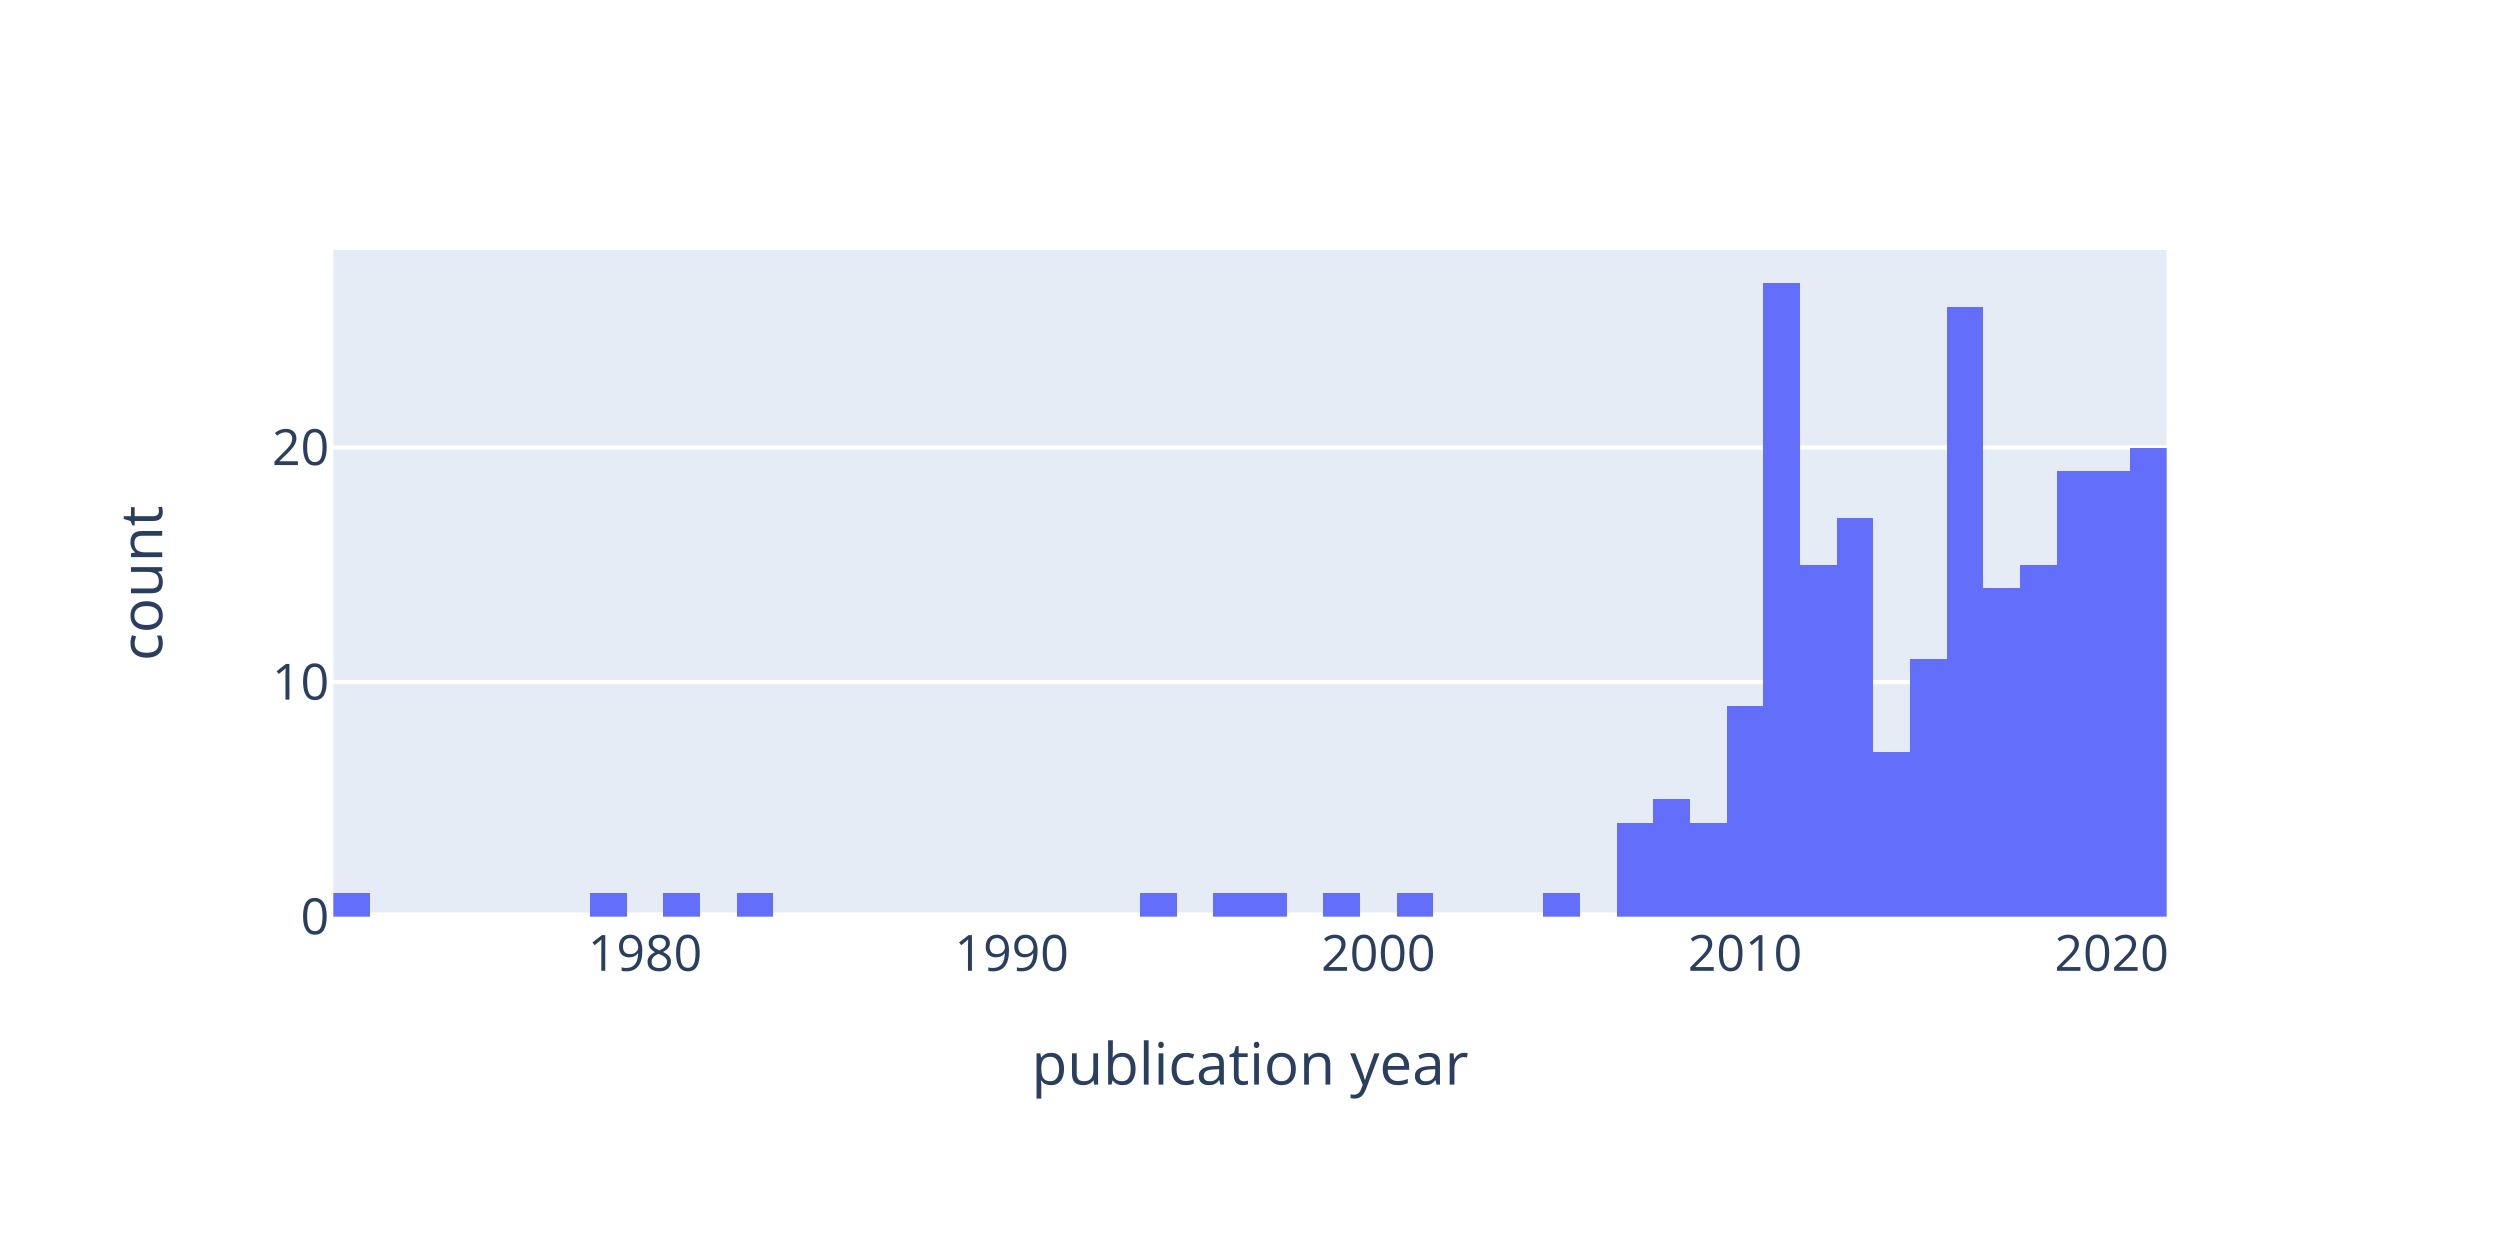
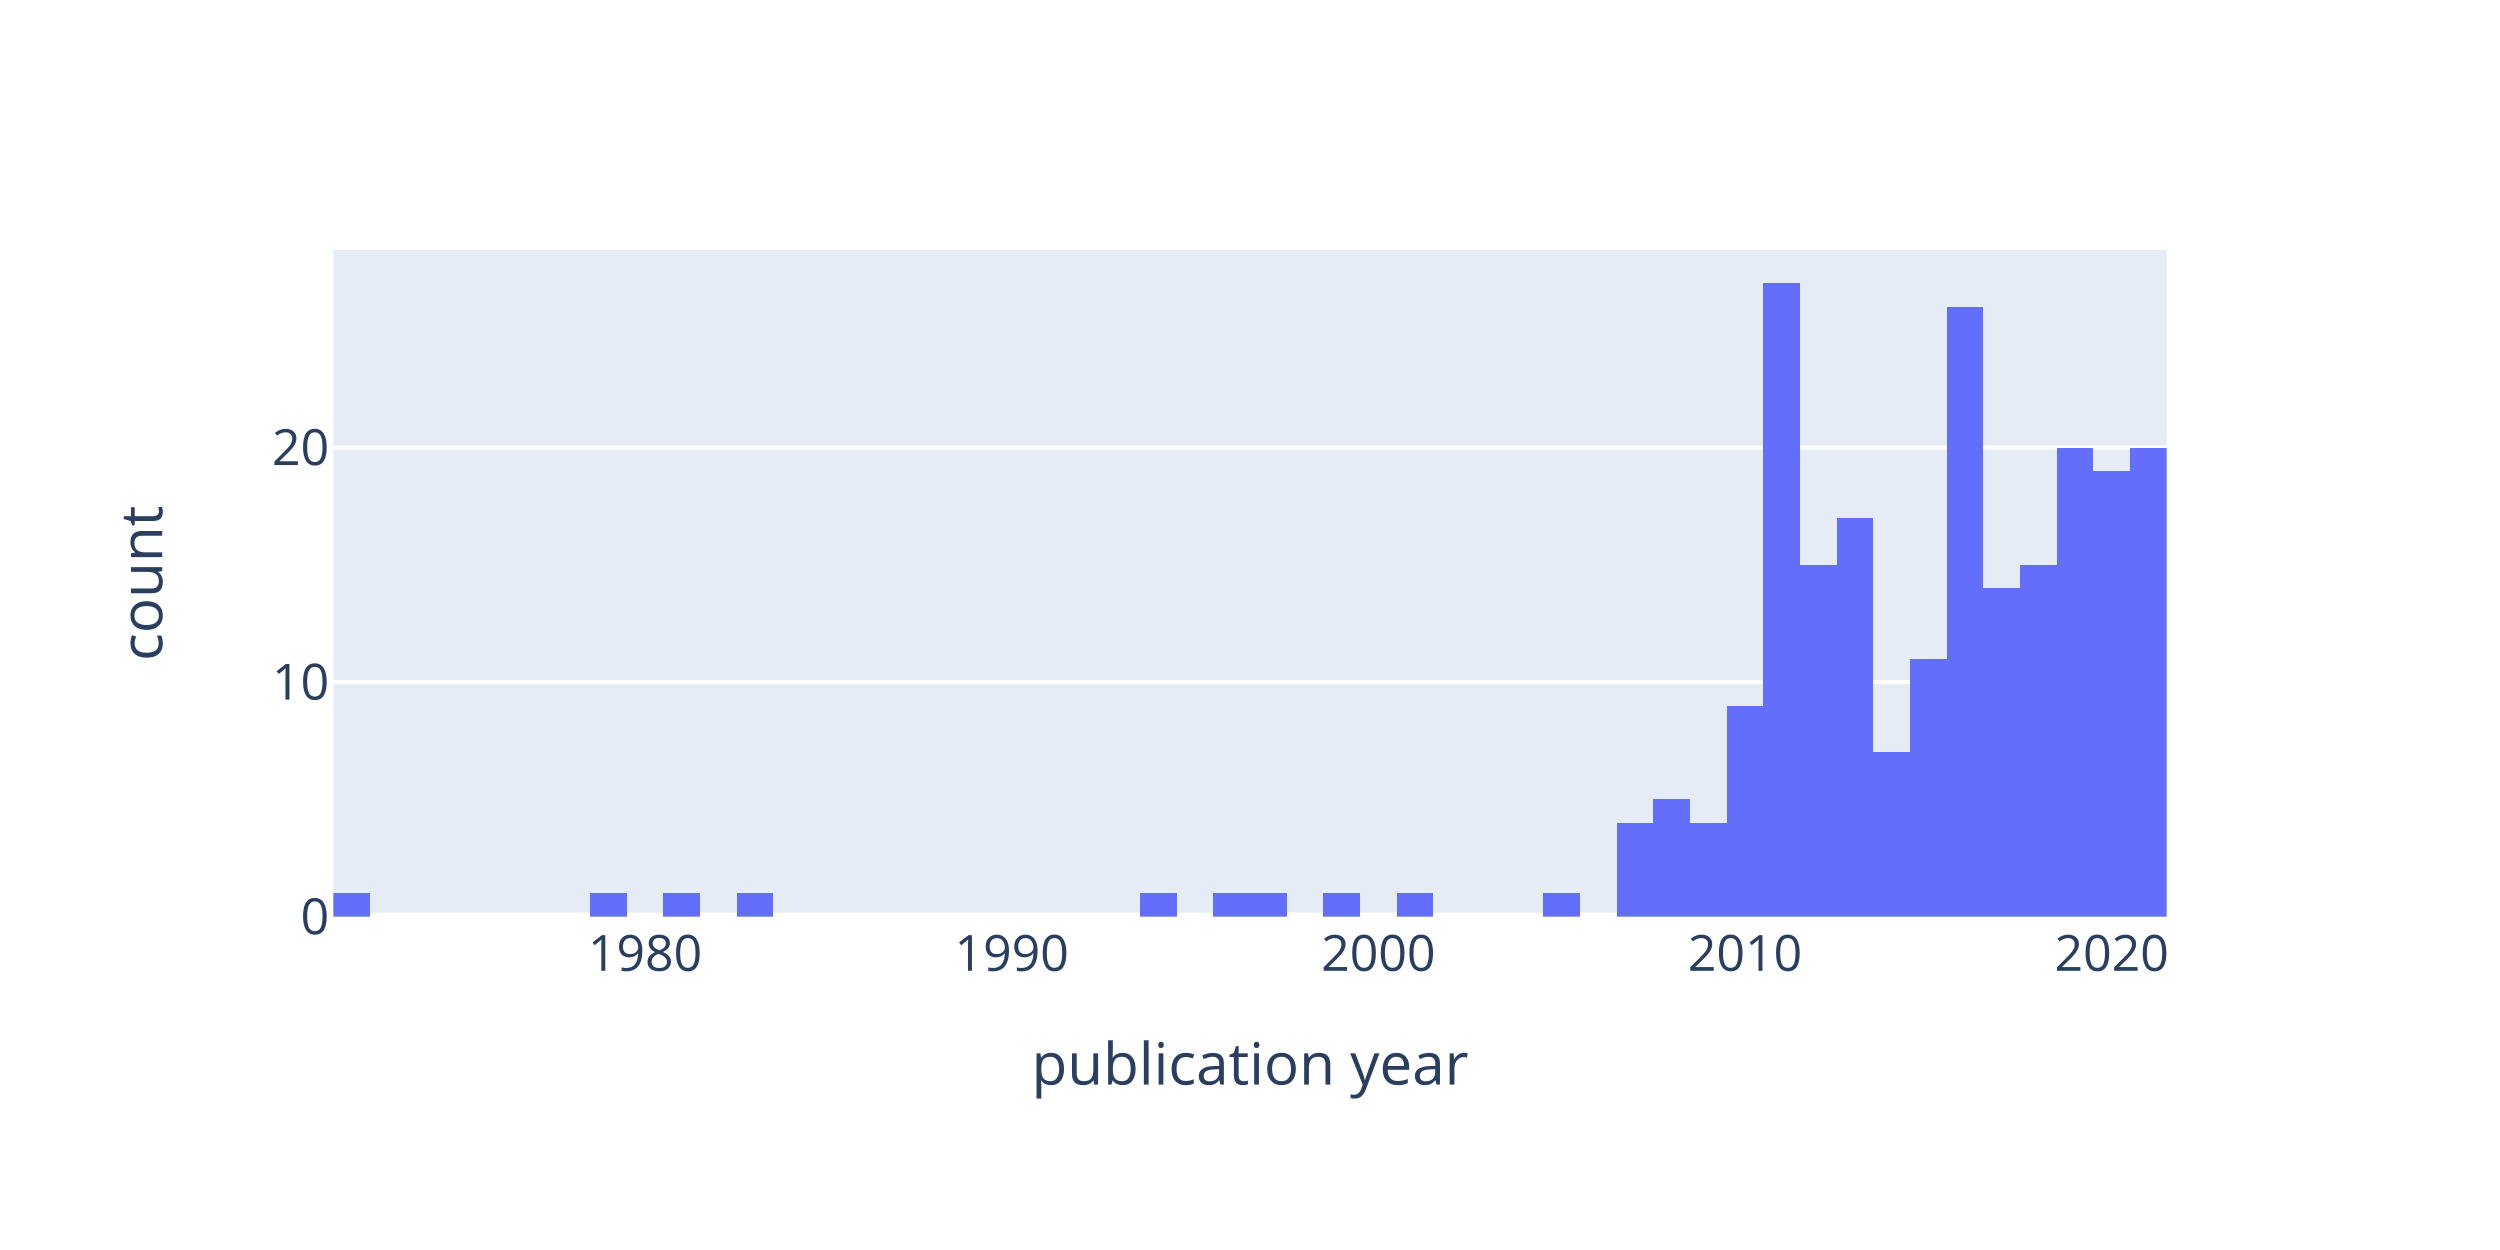
<svg xmlns="http://www.w3.org/2000/svg" class="main-svg" width="600" height="300" style="" viewBox="0 0 600 300">
  <rect x="0" y="0" width="600" height="300" style="fill: rgb(255, 255, 255); fill-opacity: 1;" />
-   <defs id="defs-ba9431">
+   <defs id="defs-98f416">
    <g class="clips">
-       <clipPath id="clipba9431xyplot" class="plotclip">
+       <clipPath id="clip98f416xyplot" class="plotclip">
        <rect width="440" height="160" />
      </clipPath>
-       <clipPath class="axesclip" id="clipba9431x">
+       <clipPath class="axesclip" id="clip98f416x">
        <rect x="80" y="0" width="440" height="300" />
      </clipPath>
-       <clipPath class="axesclip" id="clipba9431y">
+       <clipPath class="axesclip" id="clip98f416y">
        <rect x="0" y="60" width="600" height="160" />
      </clipPath>
-       <clipPath class="axesclip" id="clipba9431xy">
+       <clipPath class="axesclip" id="clip98f416xy">
        <rect x="80" y="60" width="440" height="160" />
      </clipPath>
    </g>
    <g class="gradients" />
    <g class="patterns" />
  </defs>
  <g class="bglayer">
    <rect class="bg" x="80" y="60" width="440" height="160" style="fill: rgb(229, 236, 246); fill-opacity: 1; stroke-width: 0;" />
  </g>
  <g class="layer-below">
    <g class="imagelayer" />
    <g class="shapelayer" />
  </g>
  <g class="cartesianlayer">
    <g class="subplot xy">
      <g class="layer-subplot">
        <g class="shapelayer" />
        <g class="imagelayer" />
      </g>
      <g class="gridlayer">
        <g class="x" />
        <g class="y">
          <path class="ygrid crisp" transform="translate(0,163.7)" d="M80,0h440" style="stroke: rgb(255, 255, 255); stroke-opacity: 1; stroke-width: 1px;" />
          <path class="ygrid crisp" transform="translate(0,107.41)" d="M80,0h440" style="stroke: rgb(255, 255, 255); stroke-opacity: 1; stroke-width: 1px;" />
        </g>
      </g>
      <g class="zerolinelayer">
        <path class="yzl zl crisp" transform="translate(0,220)" d="M80,0h440" style="stroke: rgb(255, 255, 255); stroke-opacity: 1; stroke-width: 2px;" />
      </g>
      <path class="xlines-below" />
      <path class="ylines-below" />
      <g class="overlines-below" />
      <g class="xaxislayer-below" />
      <g class="yaxislayer-below" />
      <g class="overaxes-below" />
-       <g class="plot" transform="translate(80,60)" clip-path="url(#clipba9431xyplot)">
+       <g class="plot" transform="translate(80,60)" clip-path="url(#clip98f416xyplot)">
        <g class="barlayer mlayer">
          <g class="trace bars" shape-rendering="crispEdges" style="opacity: 1;">
            <g class="points">
              <g class="point">
                <path d="M0,160V154.37H8.8V160Z" style="vector-effect: non-scaling-stroke; opacity: 1; stroke-width: 0px; fill: rgb(99, 110, 250); fill-opacity: 1;" />
              </g>
              <g class="point">
                <path d="M0,0Z" style="vector-effect: non-scaling-stroke; opacity: 1; stroke-width: 0px; fill: rgb(99, 110, 250); fill-opacity: 1;" />
              </g>
              <g class="point">
                <path d="M0,0Z" style="vector-effect: non-scaling-stroke; opacity: 1; stroke-width: 0px; fill: rgb(99, 110, 250); fill-opacity: 1;" />
              </g>
              <g class="point">
                <path d="M0,0Z" style="vector-effect: non-scaling-stroke; opacity: 1; stroke-width: 0px; fill: rgb(99, 110, 250); fill-opacity: 1;" />
              </g>
              <g class="point">
                <path d="M0,0Z" style="vector-effect: non-scaling-stroke; opacity: 1; stroke-width: 0px; fill: rgb(99, 110, 250); fill-opacity: 1;" />
              </g>
              <g class="point">
                <path d="M0,0Z" style="vector-effect: non-scaling-stroke; opacity: 1; stroke-width: 0px; fill: rgb(99, 110, 250); fill-opacity: 1;" />
              </g>
              <g class="point">
                <path d="M0,0Z" style="vector-effect: non-scaling-stroke; opacity: 1; stroke-width: 0px; fill: rgb(99, 110, 250); fill-opacity: 1;" />
              </g>
              <g class="point">
                <path d="M61.6,160V154.37H70.4V160Z" style="vector-effect: non-scaling-stroke; opacity: 1; stroke-width: 0px; fill: rgb(99, 110, 250); fill-opacity: 1;" />
              </g>
              <g class="point">
                <path d="M0,0Z" style="vector-effect: non-scaling-stroke; opacity: 1; stroke-width: 0px; fill: rgb(99, 110, 250); fill-opacity: 1;" />
              </g>
              <g class="point">
                <path d="M79.2,160V154.37H88V160Z" style="vector-effect: non-scaling-stroke; opacity: 1; stroke-width: 0px; fill: rgb(99, 110, 250); fill-opacity: 1;" />
              </g>
              <g class="point">
                <path d="M0,0Z" style="vector-effect: non-scaling-stroke; opacity: 1; stroke-width: 0px; fill: rgb(99, 110, 250); fill-opacity: 1;" />
              </g>
              <g class="point">
                <path d="M96.8,160V154.37H105.6V160Z" style="vector-effect: non-scaling-stroke; opacity: 1; stroke-width: 0px; fill: rgb(99, 110, 250); fill-opacity: 1;" />
              </g>
              <g class="point">
                <path d="M0,0Z" style="vector-effect: non-scaling-stroke; opacity: 1; stroke-width: 0px; fill: rgb(99, 110, 250); fill-opacity: 1;" />
              </g>
              <g class="point">
                <path d="M0,0Z" style="vector-effect: non-scaling-stroke; opacity: 1; stroke-width: 0px; fill: rgb(99, 110, 250); fill-opacity: 1;" />
              </g>
              <g class="point">
                <path d="M0,0Z" style="vector-effect: non-scaling-stroke; opacity: 1; stroke-width: 0px; fill: rgb(99, 110, 250); fill-opacity: 1;" />
              </g>
              <g class="point">
                <path d="M0,0Z" style="vector-effect: non-scaling-stroke; opacity: 1; stroke-width: 0px; fill: rgb(99, 110, 250); fill-opacity: 1;" />
              </g>
              <g class="point">
                <path d="M0,0Z" style="vector-effect: non-scaling-stroke; opacity: 1; stroke-width: 0px; fill: rgb(99, 110, 250); fill-opacity: 1;" />
              </g>
              <g class="point">
                <path d="M0,0Z" style="vector-effect: non-scaling-stroke; opacity: 1; stroke-width: 0px; fill: rgb(99, 110, 250); fill-opacity: 1;" />
              </g>
              <g class="point">
                <path d="M0,0Z" style="vector-effect: non-scaling-stroke; opacity: 1; stroke-width: 0px; fill: rgb(99, 110, 250); fill-opacity: 1;" />
              </g>
              <g class="point">
                <path d="M0,0Z" style="vector-effect: non-scaling-stroke; opacity: 1; stroke-width: 0px; fill: rgb(99, 110, 250); fill-opacity: 1;" />
              </g>
              <g class="point">
                <path d="M0,0Z" style="vector-effect: non-scaling-stroke; opacity: 1; stroke-width: 0px; fill: rgb(99, 110, 250); fill-opacity: 1;" />
              </g>
              <g class="point">
                <path d="M0,0Z" style="vector-effect: non-scaling-stroke; opacity: 1; stroke-width: 0px; fill: rgb(99, 110, 250); fill-opacity: 1;" />
              </g>
              <g class="point">
                <path d="M193.6,160V154.37H202.4V160Z" style="vector-effect: non-scaling-stroke; opacity: 1; stroke-width: 0px; fill: rgb(99, 110, 250); fill-opacity: 1;" />
              </g>
              <g class="point">
                <path d="M0,0Z" style="vector-effect: non-scaling-stroke; opacity: 1; stroke-width: 0px; fill: rgb(99, 110, 250); fill-opacity: 1;" />
              </g>
              <g class="point">
                <path d="M211.2,160V154.37H220V160Z" style="vector-effect: non-scaling-stroke; opacity: 1; stroke-width: 0px; fill: rgb(99, 110, 250); fill-opacity: 1;" />
              </g>
              <g class="point">
                <path d="M220,160V154.37H228.8V160Z" style="vector-effect: non-scaling-stroke; opacity: 1; stroke-width: 0px; fill: rgb(99, 110, 250); fill-opacity: 1;" />
              </g>
              <g class="point">
                <path d="M0,0Z" style="vector-effect: non-scaling-stroke; opacity: 1; stroke-width: 0px; fill: rgb(99, 110, 250); fill-opacity: 1;" />
              </g>
              <g class="point">
                <path d="M237.6,160V154.37H246.4V160Z" style="vector-effect: non-scaling-stroke; opacity: 1; stroke-width: 0px; fill: rgb(99, 110, 250); fill-opacity: 1;" />
              </g>
              <g class="point">
                <path d="M0,0Z" style="vector-effect: non-scaling-stroke; opacity: 1; stroke-width: 0px; fill: rgb(99, 110, 250); fill-opacity: 1;" />
              </g>
              <g class="point">
                <path d="M255.2,160V154.37H264V160Z" style="vector-effect: non-scaling-stroke; opacity: 1; stroke-width: 0px; fill: rgb(99, 110, 250); fill-opacity: 1;" />
              </g>
              <g class="point">
                <path d="M0,0Z" style="vector-effect: non-scaling-stroke; opacity: 1; stroke-width: 0px; fill: rgb(99, 110, 250); fill-opacity: 1;" />
              </g>
              <g class="point">
                <path d="M0,0Z" style="vector-effect: non-scaling-stroke; opacity: 1; stroke-width: 0px; fill: rgb(99, 110, 250); fill-opacity: 1;" />
              </g>
              <g class="point">
                <path d="M0,0Z" style="vector-effect: non-scaling-stroke; opacity: 1; stroke-width: 0px; fill: rgb(99, 110, 250); fill-opacity: 1;" />
              </g>
              <g class="point">
                <path d="M290.4,160V154.37H299.2V160Z" style="vector-effect: non-scaling-stroke; opacity: 1; stroke-width: 0px; fill: rgb(99, 110, 250); fill-opacity: 1;" />
              </g>
              <g class="point">
                <path d="M0,0Z" style="vector-effect: non-scaling-stroke; opacity: 1; stroke-width: 0px; fill: rgb(99, 110, 250); fill-opacity: 1;" />
              </g>
              <g class="point">
                <path d="M308,160V137.48H316.8V160Z" style="vector-effect: non-scaling-stroke; opacity: 1; stroke-width: 0px; fill: rgb(99, 110, 250); fill-opacity: 1;" />
              </g>
              <g class="point">
                <path d="M316.8,160V131.85H325.6V160Z" style="vector-effect: non-scaling-stroke; opacity: 1; stroke-width: 0px; fill: rgb(99, 110, 250); fill-opacity: 1;" />
              </g>
              <g class="point">
                <path d="M325.6,160V137.48H334.4V160Z" style="vector-effect: non-scaling-stroke; opacity: 1; stroke-width: 0px; fill: rgb(99, 110, 250); fill-opacity: 1;" />
              </g>
              <g class="point">
                <path d="M334.4,160V109.33H343.2V160Z" style="vector-effect: non-scaling-stroke; opacity: 1; stroke-width: 0px; fill: rgb(99, 110, 250); fill-opacity: 1;" />
              </g>
              <g class="point">
                <path d="M343.2,160V8H352V160Z" style="vector-effect: non-scaling-stroke; opacity: 1; stroke-width: 0px; fill: rgb(99, 110, 250); fill-opacity: 1;" />
              </g>
              <g class="point">
                <path d="M352,160V75.56H360.8V160Z" style="vector-effect: non-scaling-stroke; opacity: 1; stroke-width: 0px; fill: rgb(99, 110, 250); fill-opacity: 1;" />
              </g>
              <g class="point">
                <path d="M360.8,160V64.3H369.6V160Z" style="vector-effect: non-scaling-stroke; opacity: 1; stroke-width: 0px; fill: rgb(99, 110, 250); fill-opacity: 1;" />
              </g>
              <g class="point">
                <path d="M369.6,160V120.59H378.4V160Z" style="vector-effect: non-scaling-stroke; opacity: 1; stroke-width: 0px; fill: rgb(99, 110, 250); fill-opacity: 1;" />
              </g>
              <g class="point">
                <path d="M378.4,160V98.07H387.2V160Z" style="vector-effect: non-scaling-stroke; opacity: 1; stroke-width: 0px; fill: rgb(99, 110, 250); fill-opacity: 1;" />
              </g>
              <g class="point">
                <path d="M387.2,160V13.63H396V160Z" style="vector-effect: non-scaling-stroke; opacity: 1; stroke-width: 0px; fill: rgb(99, 110, 250); fill-opacity: 1;" />
              </g>
              <g class="point">
                <path d="M396,160V81.19H404.8V160Z" style="vector-effect: non-scaling-stroke; opacity: 1; stroke-width: 0px; fill: rgb(99, 110, 250); fill-opacity: 1;" />
              </g>
              <g class="point">
                <path d="M404.8,160V75.56H413.6V160Z" style="vector-effect: non-scaling-stroke; opacity: 1; stroke-width: 0px; fill: rgb(99, 110, 250); fill-opacity: 1;" />
              </g>
              <g class="point">
-                 <path d="M413.6,160V53.04H422.4V160Z" style="vector-effect: non-scaling-stroke; opacity: 1; stroke-width: 0px; fill: rgb(99, 110, 250); fill-opacity: 1;" />
+                 <path d="M413.6,160V47.41H422.4V160Z" style="vector-effect: non-scaling-stroke; opacity: 1; stroke-width: 0px; fill: rgb(99, 110, 250); fill-opacity: 1;" />
              </g>
              <g class="point">
                <path d="M422.4,160V53.04H431.2V160Z" style="vector-effect: non-scaling-stroke; opacity: 1; stroke-width: 0px; fill: rgb(99, 110, 250); fill-opacity: 1;" />
              </g>
              <g class="point">
                <path d="M431.2,160V47.41H440V160Z" style="vector-effect: non-scaling-stroke; opacity: 1; stroke-width: 0px; fill: rgb(99, 110, 250); fill-opacity: 1;" />
              </g>
            </g>
          </g>
        </g>
      </g>
      <g class="overplot" />
      <path class="xlines-above crisp" d="M0,0" style="fill: none;" />
      <path class="ylines-above crisp" d="M0,0" style="fill: none;" />
      <g class="overlines-above" />
      <g class="xaxislayer-above">
        <g class="xtick">
          <text text-anchor="middle" x="0" y="233" transform="translate(154.8,0)" style="font-family: 'Open Sans', verdana, arial, sans-serif; font-size: 12px; fill: rgb(42, 63, 95); fill-opacity: 1; white-space: pre; opacity: 1;">1980</text>
        </g>
        <g class="xtick">
          <text text-anchor="middle" x="0" y="233" style="font-family: 'Open Sans', verdana, arial, sans-serif; font-size: 12px; fill: rgb(42, 63, 95); fill-opacity: 1; white-space: pre; opacity: 1;" transform="translate(242.8,0)">1990</text>
        </g>
        <g class="xtick">
          <text text-anchor="middle" x="0" y="233" style="font-family: 'Open Sans', verdana, arial, sans-serif; font-size: 12px; fill: rgb(42, 63, 95); fill-opacity: 1; white-space: pre; opacity: 1;" transform="translate(330.8,0)">2000</text>
        </g>
        <g class="xtick">
          <text text-anchor="middle" x="0" y="233" style="font-family: 'Open Sans', verdana, arial, sans-serif; font-size: 12px; fill: rgb(42, 63, 95); fill-opacity: 1; white-space: pre; opacity: 1;" transform="translate(418.8,0)">2010</text>
        </g>
        <g class="xtick">
          <text text-anchor="middle" x="0" y="233" style="font-family: 'Open Sans', verdana, arial, sans-serif; font-size: 12px; fill: rgb(42, 63, 95); fill-opacity: 1; white-space: pre; opacity: 1;" transform="translate(506.8,0)">2020</text>
        </g>
      </g>
      <g class="yaxislayer-above">
        <g class="ytick">
          <text text-anchor="end" x="79" y="4.2" transform="translate(0,220)" style="font-family: 'Open Sans', verdana, arial, sans-serif; font-size: 12px; fill: rgb(42, 63, 95); fill-opacity: 1; white-space: pre; opacity: 1;">0</text>
        </g>
        <g class="ytick">
          <text text-anchor="end" x="79" y="4.2" style="font-family: 'Open Sans', verdana, arial, sans-serif; font-size: 12px; fill: rgb(42, 63, 95); fill-opacity: 1; white-space: pre; opacity: 1;" transform="translate(0,163.7)">10</text>
        </g>
        <g class="ytick">
          <text text-anchor="end" x="79" y="4.2" style="font-family: 'Open Sans', verdana, arial, sans-serif; font-size: 12px; fill: rgb(42, 63, 95); fill-opacity: 1; white-space: pre; opacity: 1;" transform="translate(0,107.41)">20</text>
        </g>
      </g>
      <g class="overaxes-above" />
    </g>
  </g>
  <g class="polarlayer" />
  <g class="ternarylayer" />
  <g class="geolayer" />
  <g class="funnelarealayer" />
  <g class="pielayer" />
  <g class="iciclelayer" />
  <g class="treemaplayer" />
  <g class="sunburstlayer" />
  <g class="glimages" />
-   <defs id="topdefs-ba9431">
+   <defs id="topdefs-98f416">
    <g class="clips" />
  </defs>
  <g class="layer-above">
    <g class="imagelayer" />
    <g class="shapelayer" />
  </g>
  <g class="infolayer">
    <g class="g-gtitle" />
    <g class="g-xtitle">
      <text class="xtitle" x="300" y="260.3" text-anchor="middle" style="font-family: 'Open Sans', verdana, arial, sans-serif; font-size: 14px; fill: rgb(42, 63, 95); opacity: 1; font-weight: normal; white-space: pre;">publication year</text>
    </g>
    <g class="g-ytitle">
      <text class="ytitle" transform="rotate(-90,38.93438,140)" x="38.934" y="140" text-anchor="middle" style="font-family: 'Open Sans', verdana, arial, sans-serif; font-size: 14px; fill: rgb(42, 63, 95); opacity: 1; font-weight: normal; white-space: pre;">count</text>
    </g>
  </g>
</svg>
